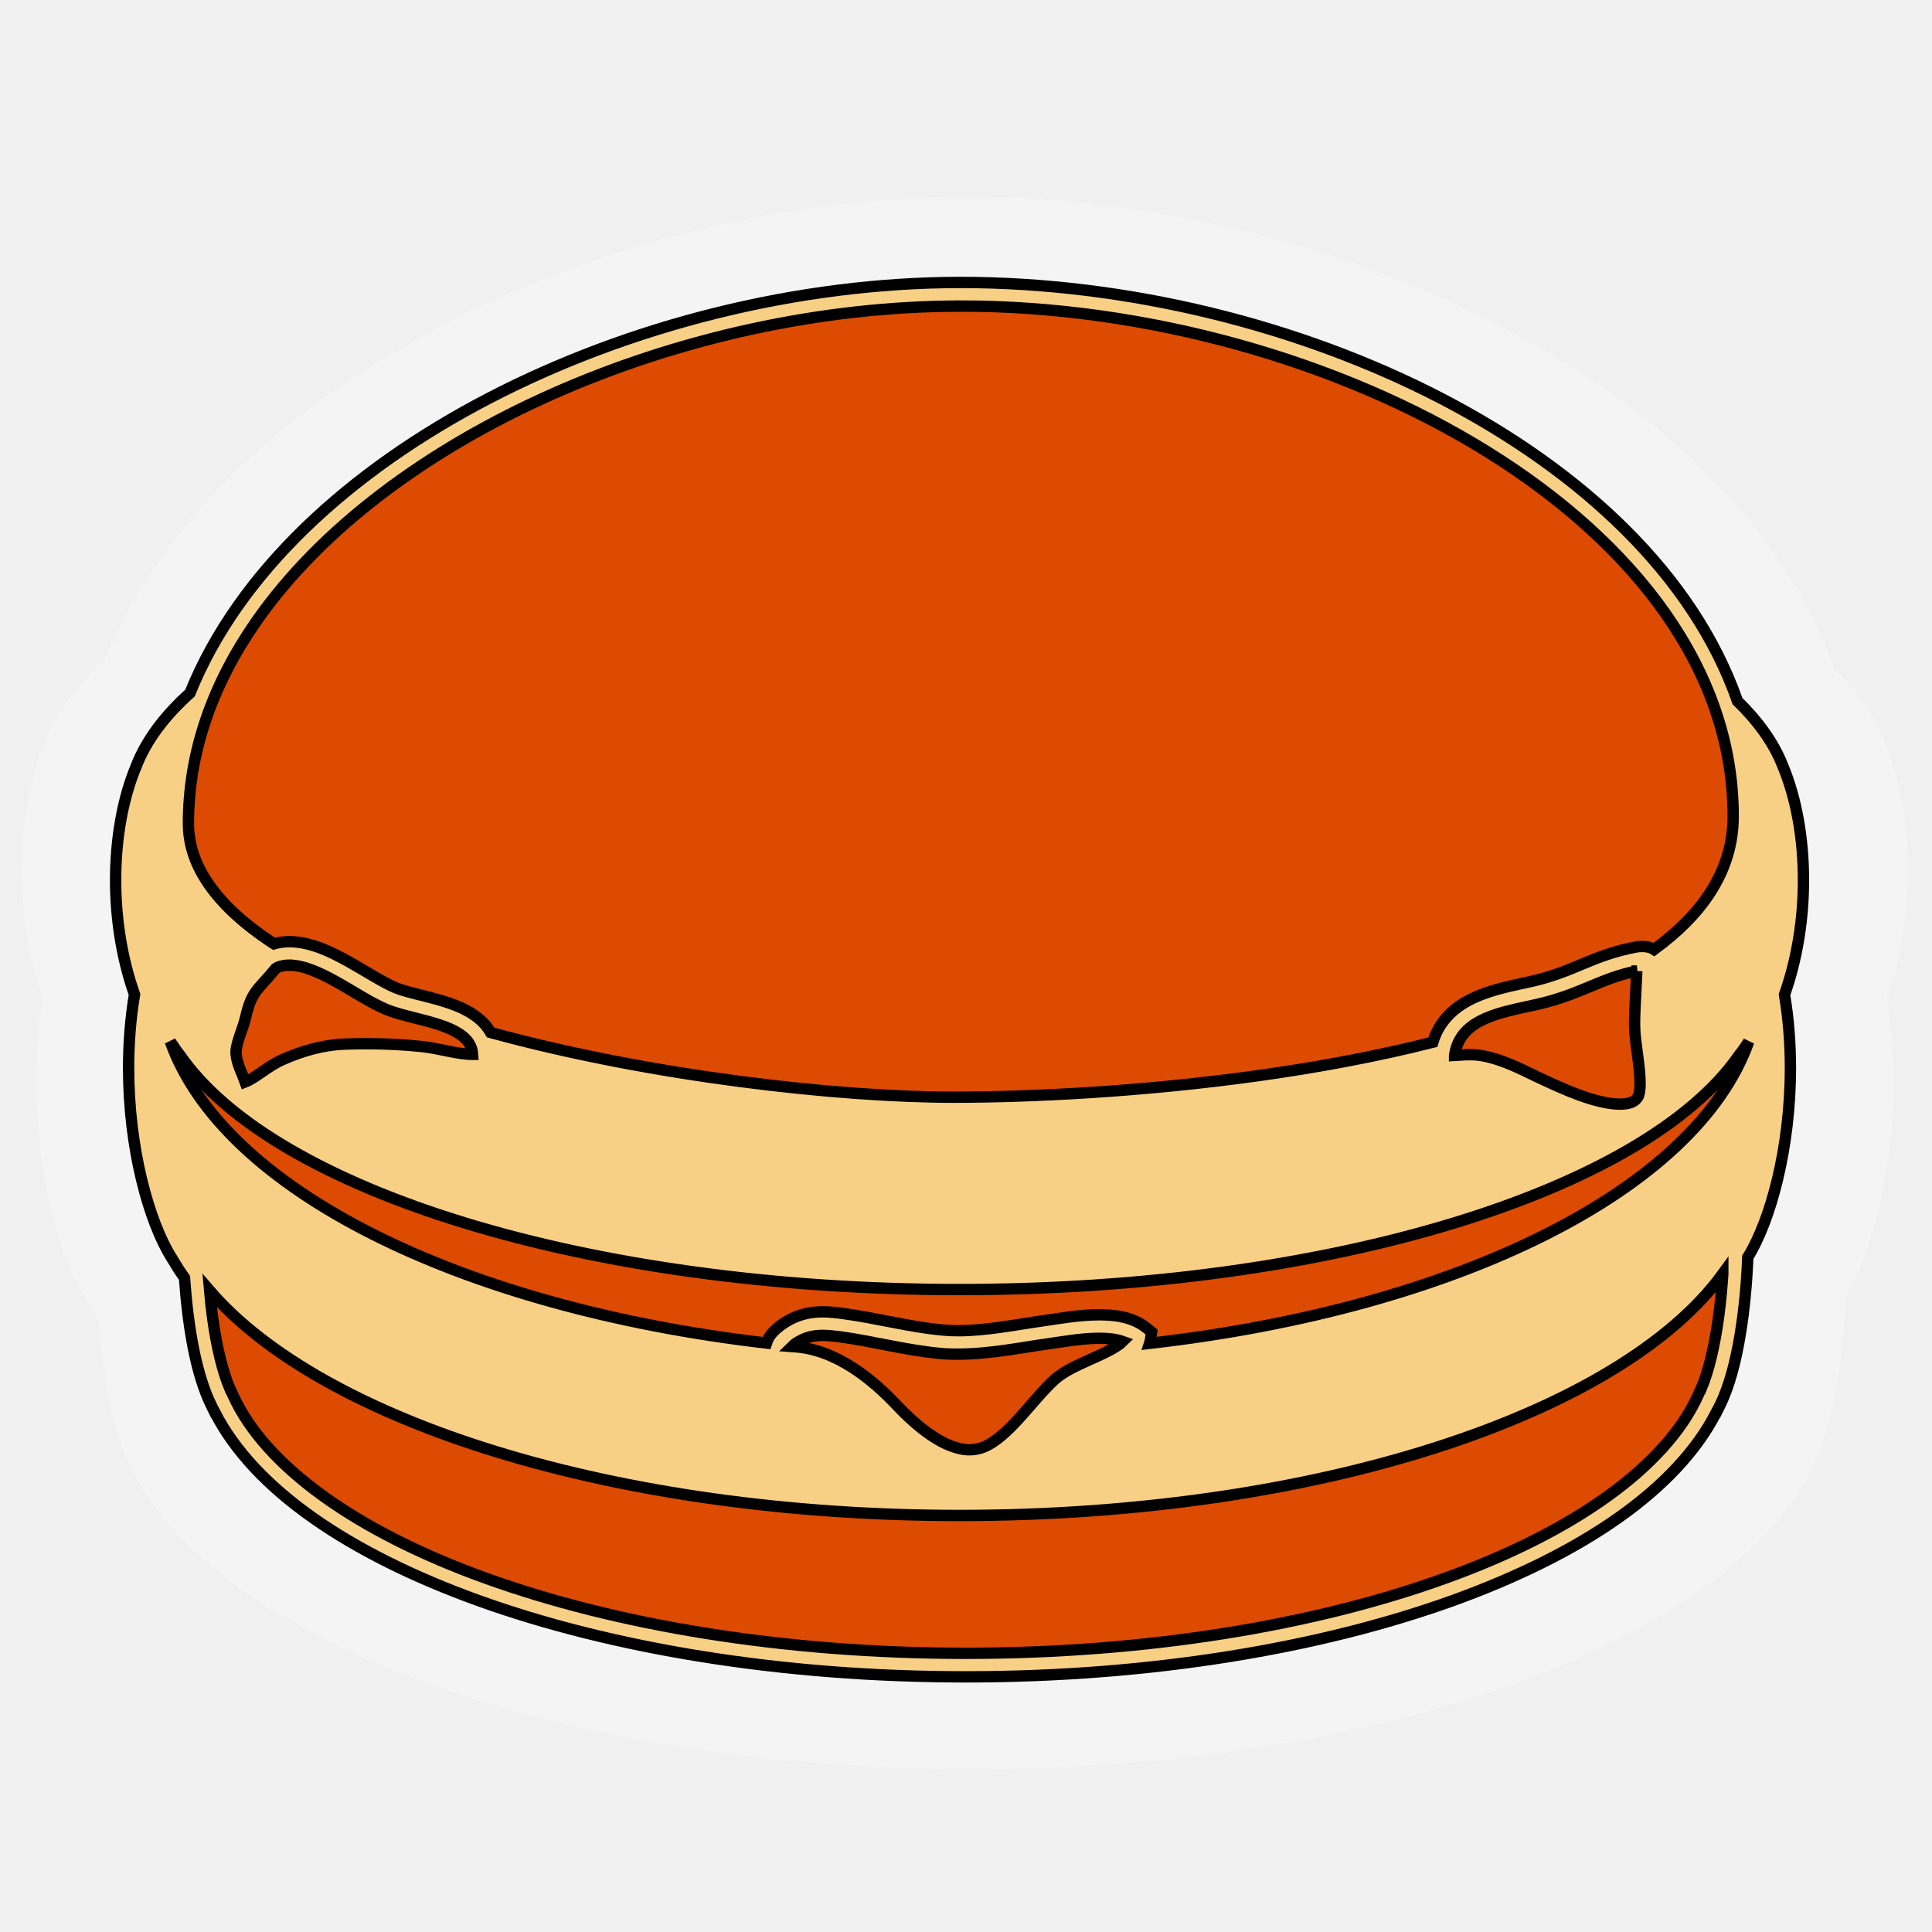
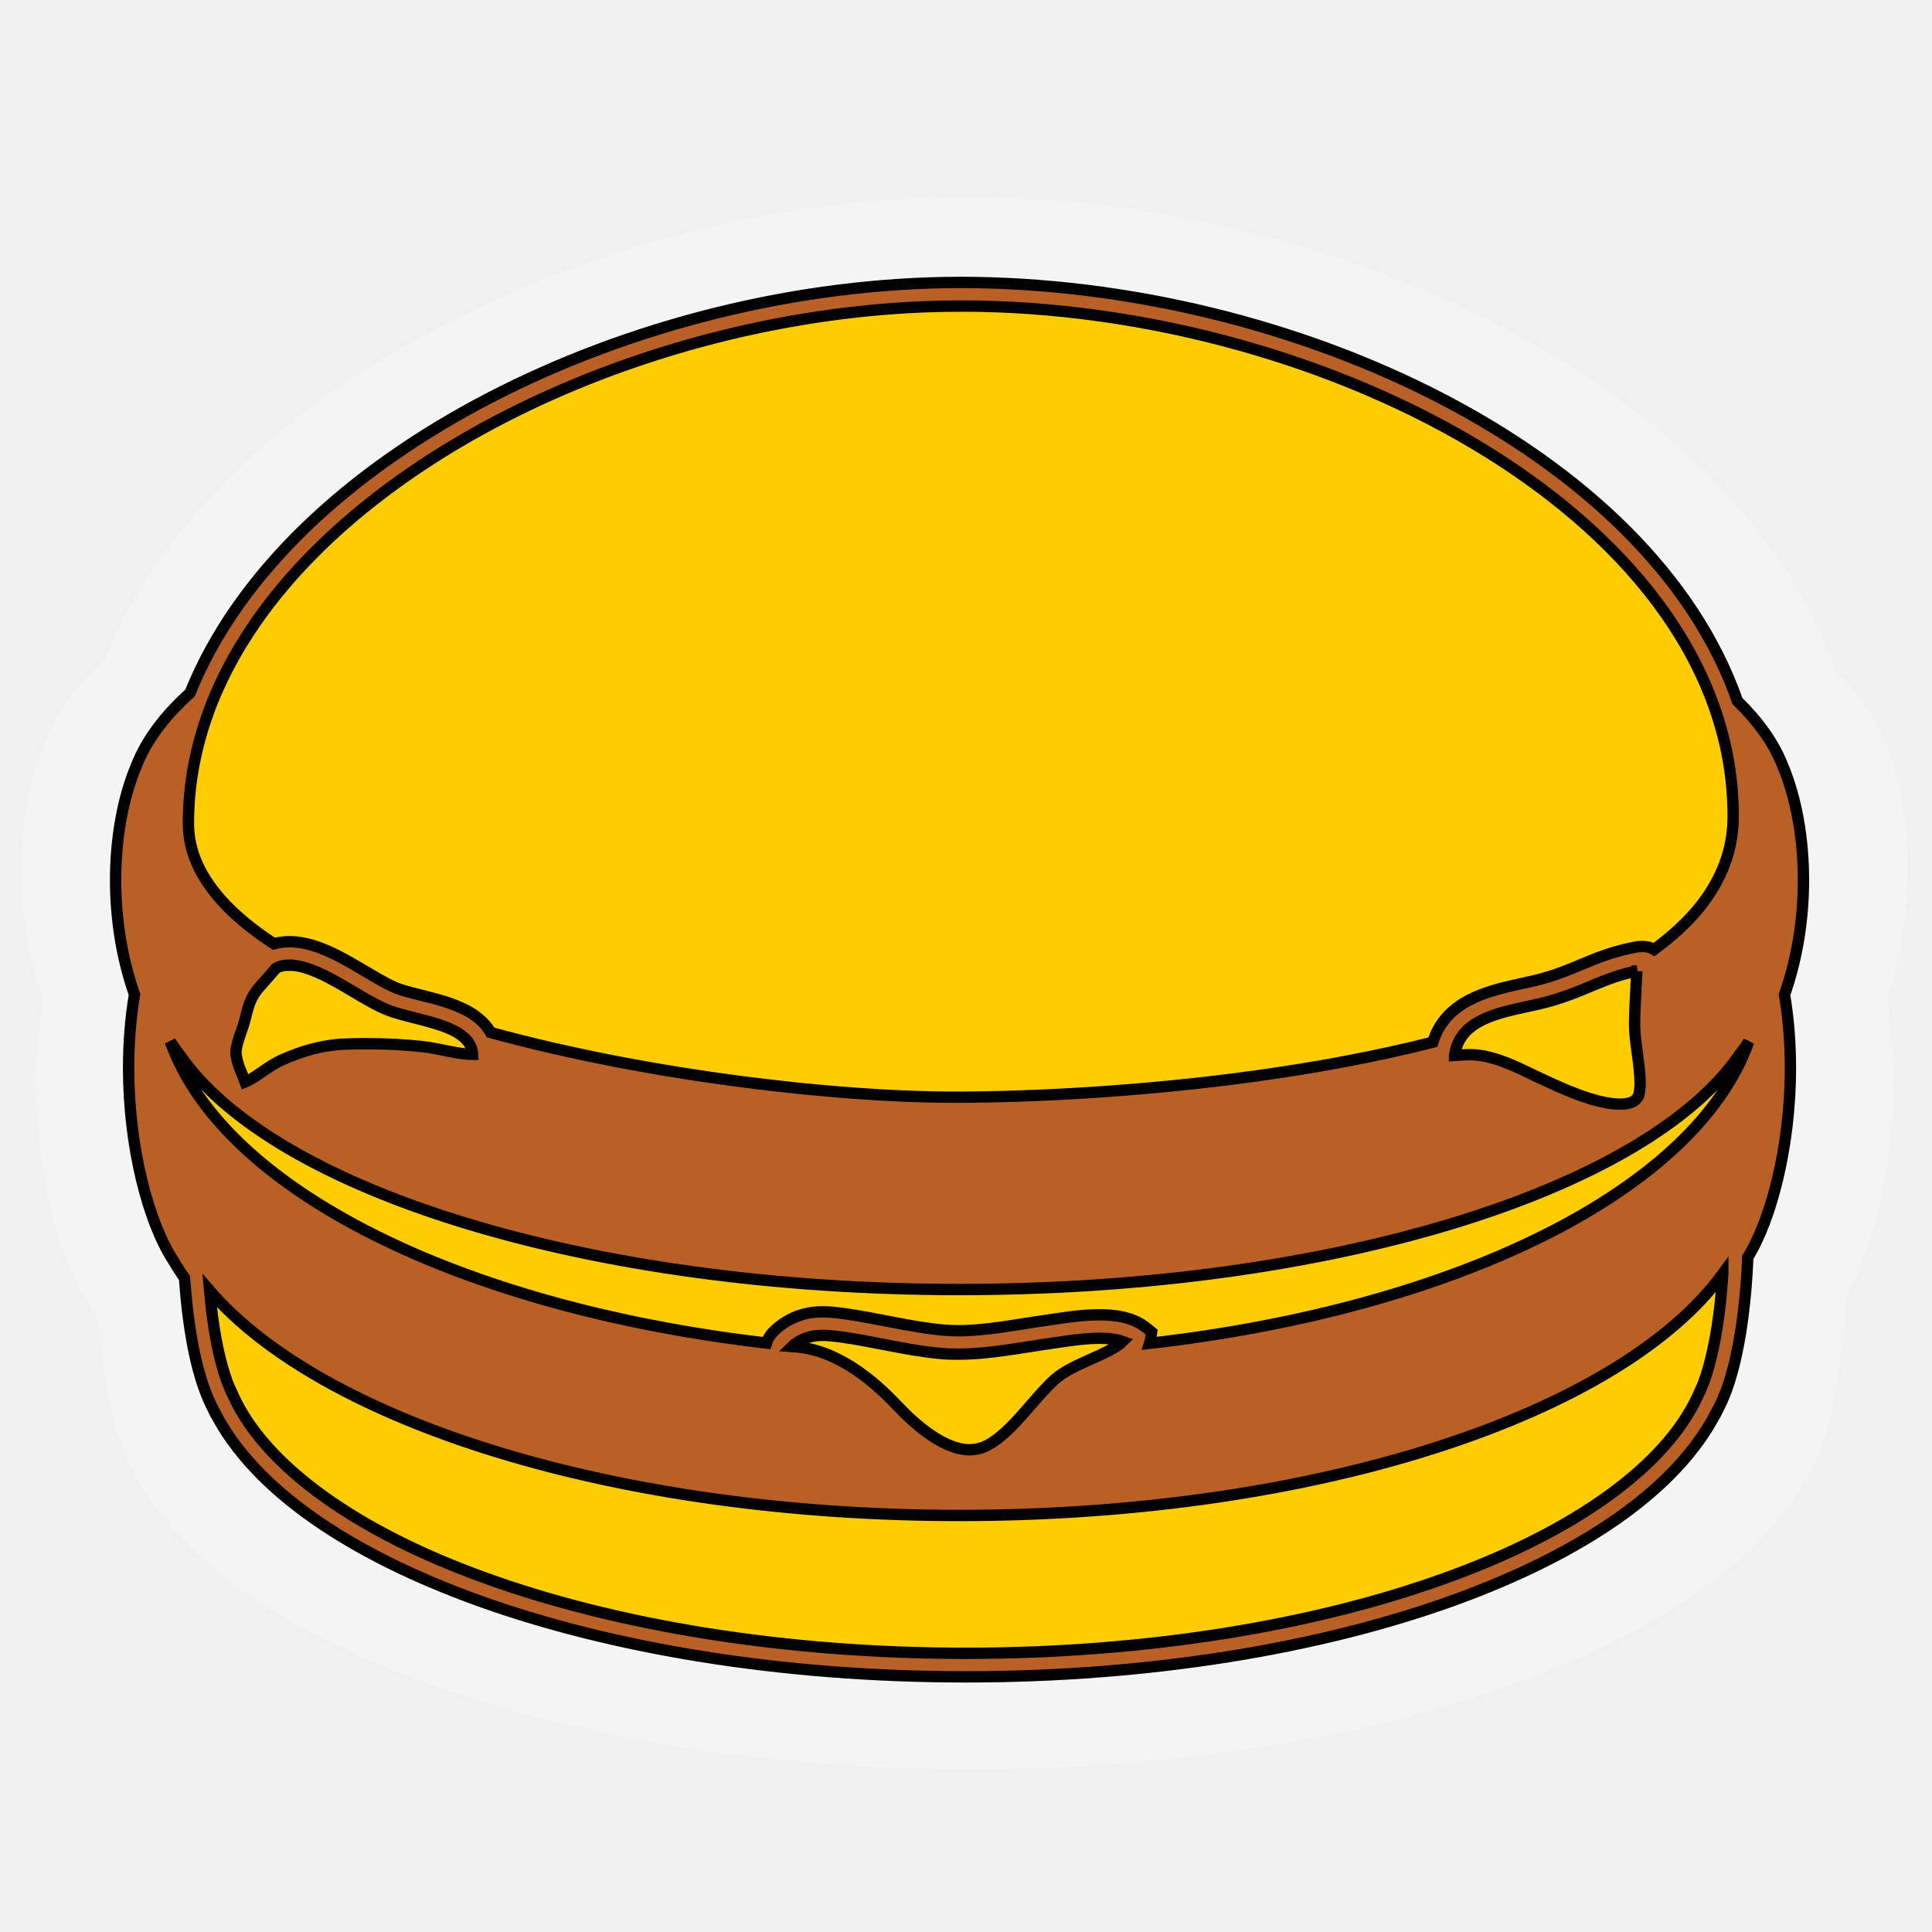
<svg xmlns="http://www.w3.org/2000/svg" width="32.0px" height="32.0px" viewBox="0 0 32.0 32.0" version="1.1" id="SVGRoot">
  <defs id="defs5864" />
  <g id="layer1">
    <path opacity="0.25" d="m 16.003,3.259 c -3.017,4.577e-4 -6.137,0.801 -8.732,2.162 -2.574,1.351 -4.637,3.256 -5.535,5.507 -0.467,0.423 -0.809,0.879 -0.997,1.368 -0.252,0.61 -0.38,1.355 -0.38,2.126 0,0.717 0.112,1.457 0.349,2.135 -0.076,0.459 -0.109,0.921 -0.109,1.371 0,0.746 0.092,1.461 0.238,2.078 0.147,0.618 0.345,1.135 0.575,1.497 l 0.016,0.027 c 0.063,0.109 0.131,0.215 0.206,0.321 0.059,0.846 0.196,1.77 0.499,2.388 l 0.06,0.124 h 0.002 c 0.731,1.443 2.487,2.643 4.872,3.514 2.459,0.894 5.6,1.427 9.025,1.427 3.425,0 6.567,-0.533 9.026,-1.427 2.385,-0.871 4.14,-2.071 4.871,-3.514 h 0.002 l 0.062,-0.124 c 0.18,-0.365 0.296,-0.832 0.378,-1.332 0.078,-0.479 0.122,-0.983 0.14,-1.44 0.22,-0.36 0.409,-0.863 0.551,-1.46 0.146,-0.617 0.238,-1.331 0.238,-2.078 0,-0.449 -0.034,-0.911 -0.109,-1.368 0.238,-0.679 0.351,-1.422 0.351,-2.141 -4.66e-4,-0.778 -0.13,-1.528 -0.386,-2.141 C 31.05,11.854 30.763,11.454 30.38,11.077 29.571,8.737 27.511,6.794 24.904,5.428 22.276,4.053 19.083,3.259 16.003,3.259 Z" fill="white" id="path5739-8" style="fill:#ffffff;fill-opacity:1;stroke:none;stroke-width:0.058" />
-     <path opacity="0.25" d="M 15.841,4.678 C 13.142,4.679 10.35,5.389 8.028,6.596 5.725,7.794 3.879,9.483 3.075,11.479 c -0.418,0.375 -0.724,0.78 -0.892,1.213 -0.225,0.541 -0.34,1.201 -0.34,1.886 0,0.636 0.101,1.292 0.313,1.893 -0.068,0.407 -0.098,0.817 -0.098,1.216 0,0.662 0.082,1.296 0.213,1.842 0.132,0.548 0.309,1.007 0.514,1.328 l 0.015,0.024 c 0.056,0.096 0.117,0.191 0.184,0.284 0.053,0.75 0.175,1.57 0.446,2.117 l 0.054,0.11 h 0.002 c 0.654,1.279 2.226,2.344 4.36,3.116 2.2,0.792 5.011,1.266 8.075,1.266 3.065,0 5.877,-0.473 8.077,-1.266 2.134,-0.772 3.704,-1.836 4.358,-3.116 h 0.002 l 0.055,-0.11 c 0.161,-0.324 0.265,-0.738 0.339,-1.181 0.07,-0.424 0.109,-0.872 0.125,-1.277 0.197,-0.32 0.366,-0.765 0.493,-1.294 0.131,-0.547 0.213,-1.181 0.213,-1.842 0,-0.399 -0.03,-0.808 -0.098,-1.213 0.213,-0.602 0.314,-1.261 0.314,-1.898 -4.17e-4,-0.69 -0.117,-1.355 -0.345,-1.898 -0.149,-0.379 -0.407,-0.733 -0.749,-1.067 C 27.982,9.536 26.139,7.814 23.806,6.602 21.455,5.383 18.598,4.679 15.841,4.678 Z" fill="white" id="path5739" style="opacity:1;fill:#dd4a01;fill-opacity:1;stroke:none;stroke-width:0.052" />
-     <path d="M 15.913,4.678 C 13.213,4.679 10.421,5.389 8.099,6.596 5.796,7.794 3.95,9.483 3.147,11.479 c -0.418,0.375 -0.724,0.78 -0.892,1.213 -0.225,0.541 -0.34,1.201 -0.34,1.886 0,0.636 0.101,1.292 0.313,1.893 -0.068,0.407 -0.098,0.817 -0.098,1.216 0,0.662 0.082,1.296 0.213,1.842 0.132,0.548 0.309,1.007 0.514,1.328 l 0.015,0.024 c 0.056,0.096 0.117,0.191 0.184,0.284 0.053,0.75 0.175,1.57 0.446,2.117 l 0.054,0.11 h 0.002 c 0.654,1.279 2.226,2.344 4.36,3.116 2.2,0.792 5.011,1.266 8.075,1.266 3.065,0 5.877,-0.473 8.077,-1.266 2.134,-0.772 3.704,-1.836 4.358,-3.116 h 0.002 l 0.055,-0.11 c 0.161,-0.324 0.265,-0.738 0.339,-1.181 0.07,-0.424 0.109,-0.872 0.125,-1.277 0.197,-0.32 0.366,-0.765 0.493,-1.294 0.131,-0.547 0.213,-1.181 0.213,-1.842 0,-0.399 -0.03,-0.808 -0.098,-1.213 0.213,-0.602 0.314,-1.261 0.314,-1.898 -3.51e-4,-0.69 -0.117,-1.355 -0.345,-1.898 C 29.377,12.3 29.12,11.946 28.778,11.612 28.053,9.536 26.21,7.814 23.877,6.602 21.526,5.383 18.669,4.679 15.912,4.678 Z m 0,0.391 c 3.069,-7.797e-4 6.287,0.901 8.722,2.414 1.217,0.756 2.238,1.663 2.952,2.681 0.713,1.019 1.12,2.146 1.12,3.354 -4.17e-4,0.461 -0.131,0.871 -0.371,1.25 -0.221,0.349 -0.542,0.668 -0.939,0.959 -0.043,-0.028 -0.081,-0.036 -0.112,-0.043 -0.037,-0.007 -0.068,-0.007 -0.093,-0.007 -0.03,0 -0.05,0.002 -0.055,0.003 h -0.008 l -0.006,10e-4 c -0.375,0.067 -0.646,0.175 -0.9,0.281 -0.255,0.106 -0.494,0.209 -0.837,0.288 -0.291,0.068 -0.658,0.128 -0.988,0.283 -0.165,0.078 -0.322,0.182 -0.448,0.329 -0.095,0.11 -0.171,0.244 -0.217,0.4 -0.934,0.237 -1.926,0.42 -2.905,0.556 -1.899,0.264 -3.747,0.355 -5.032,0.355 -1.904,7.69e-4 -5.011,-0.343 -7.67,-1.072 C 8.089,17.038 8.047,16.981 7.998,16.933 7.79,16.725 7.507,16.629 7.24,16.552 6.972,16.478 6.708,16.425 6.556,16.361 6.346,16.275 6.066,16.09 5.768,15.923 5.467,15.757 5.144,15.6 4.796,15.597 c -0.085,0 -0.172,0.011 -0.257,0.035 C 4.522,15.621 4.505,15.611 4.488,15.6 4.053,15.311 3.708,14.999 3.476,14.672 3.242,14.343 3.121,14.003 3.121,13.636 3.121,12.449 3.527,11.325 4.241,10.298 5.311,8.759 7.077,7.447 9.153,6.525 11.228,5.603 13.613,5.069 15.913,5.07 Z M 4.796,15.987 c 0.214,-0.003 0.494,0.116 0.775,0.275 0.283,0.157 0.564,0.347 0.832,0.459 0.144,0.059 0.307,0.098 0.475,0.141 0.251,0.063 0.512,0.132 0.687,0.235 0.088,0.051 0.154,0.108 0.195,0.169 0.037,0.055 0.061,0.114 0.067,0.197 h -0.002 c -0.237,0.002 -0.531,-0.094 -0.827,-0.128 -0.295,-0.032 -0.609,-0.048 -0.923,-0.048 -0.125,0 -0.25,0.002 -0.373,0.007 -0.363,0.015 -0.705,0.116 -1.029,0.26 -0.173,0.078 -0.311,0.189 -0.436,0.27 -0.065,0.043 -0.123,0.076 -0.176,0.097 -0.022,-0.062 -0.046,-0.117 -0.067,-0.168 -0.04,-0.097 -0.07,-0.18 -0.083,-0.283 -0.001,-0.011 -0.002,-0.022 -0.002,-0.035 -7.97e-4,-0.068 0.024,-0.165 0.057,-0.264 0.033,-0.1 0.073,-0.2 0.098,-0.304 0.057,-0.249 0.106,-0.348 0.174,-0.444 0.066,-0.092 0.173,-0.195 0.327,-0.38 l 0.039,-0.024 c 0.06,-0.023 0.122,-0.034 0.19,-0.034 z m 22.315,0.096 c -0.004,0.084 -0.01,0.198 -0.016,0.318 -0.01,0.193 -0.021,0.405 -0.021,0.567 0,0.035 0.002,0.068 0.003,0.097 0.005,0.116 0.027,0.259 0.047,0.417 0.021,0.156 0.041,0.322 0.041,0.457 0.002,0.117 -0.021,0.21 -0.034,0.227 -0.027,0.044 -0.055,0.068 -0.103,0.09 -0.047,0.02 -0.114,0.032 -0.197,0.032 -0.188,0.001 -0.443,-0.065 -0.677,-0.152 -0.236,-0.086 -0.45,-0.188 -0.581,-0.248 -0.306,-0.138 -0.621,-0.323 -1.001,-0.398 -0.084,-0.016 -0.162,-0.021 -0.233,-0.021 -0.102,4.06e-4 -0.189,0.01 -0.247,0.013 v -10e-4 c 0.025,-0.161 0.082,-0.274 0.161,-0.368 0.119,-0.14 0.302,-0.237 0.523,-0.31 0.22,-0.073 0.469,-0.118 0.7,-0.171 0.379,-0.087 0.649,-0.204 0.9,-0.308 0.231,-0.096 0.445,-0.182 0.736,-0.241 z m -24.29,1.168 c 0.051,0.079 0.105,0.157 0.163,0.23 1.553,2.237 6.744,3.878 12.909,3.878 6.164,0 11.354,-1.641 12.908,-3.876 h 0.002 c 0.057,-0.074 0.11,-0.151 0.161,-0.23 -0.871,2.452 -4.818,4.416 -9.923,4.997 0.008,-0.025 0.014,-0.052 0.018,-0.08 l 0.015,-0.107 -0.085,-0.069 c -0.224,-0.179 -0.508,-0.216 -0.781,-0.217 -0.331,3.63e-4 -0.667,0.062 -0.889,0.093 -0.469,0.066 -0.978,0.171 -1.447,0.171 -0.084,0 -0.168,-0.003 -0.249,-0.011 -0.541,-0.047 -1.075,-0.195 -1.666,-0.275 -0.109,-0.015 -0.218,-0.027 -0.329,-0.027 -0.179,-4.06e-4 -0.366,0.033 -0.547,0.129 -0.069,0.037 -0.153,0.09 -0.231,0.161 -0.039,0.036 -0.077,0.076 -0.109,0.126 -0.018,0.029 -0.034,0.063 -0.046,0.101 C 7.612,21.655 3.687,19.695 2.821,17.251 Z m 25.714,3.848 c -0.016,0.242 -0.039,0.492 -0.073,0.737 -0.061,0.441 -0.157,0.864 -0.285,1.166 h -0.003 l -0.052,0.115 c -0.531,1.168 -2.043,2.254 -4.191,3.025 -2.145,0.774 -4.916,1.242 -7.939,1.242 -3.023,0 -5.793,-0.468 -7.939,-1.242 C 5.906,25.371 4.394,24.285 3.863,23.117 L 3.811,23.002 H 3.808 C 3.679,22.699 3.583,22.276 3.523,21.835 3.502,21.682 3.484,21.528 3.471,21.375 c 1.875,2.176 6.729,3.726 12.422,3.726 5.932,0 10.952,-1.682 12.642,-4.003 z m -14.909,1.019 c 0.082,0 0.175,0.009 0.275,0.022 0.556,0.074 1.094,0.224 1.683,0.278 0.094,0.009 0.188,0.011 0.283,0.011 0.526,-7.7e-4 1.053,-0.11 1.504,-0.173 0.235,-0.033 0.551,-0.09 0.832,-0.09 0.152,-0.001 0.289,0.016 0.392,0.053 -0.011,0.011 -0.022,0.021 -0.036,0.032 -0.108,0.088 -0.306,0.18 -0.51,0.27 -0.204,0.093 -0.417,0.184 -0.58,0.328 -0.203,0.185 -0.393,0.428 -0.591,0.644 -0.196,0.217 -0.4,0.401 -0.586,0.475 -0.077,0.031 -0.153,0.044 -0.231,0.045 -0.198,10e-4 -0.427,-0.095 -0.643,-0.243 -0.216,-0.147 -0.418,-0.339 -0.568,-0.499 -0.196,-0.207 -0.441,-0.434 -0.726,-0.618 -0.285,-0.183 -0.612,-0.325 -0.969,-0.347 l -0.039,-0.003 c 0.01,-0.01 0.022,-0.021 0.034,-0.03 0.038,-0.03 0.084,-0.057 0.116,-0.073 0.116,-0.06 0.224,-0.081 0.358,-0.082 z" fill="white" id="path5737" style="fill:#f8d085;fill-opacity:1;stroke:#000000;stroke-width:0.188;stroke-dasharray:none;stroke-opacity:1" />
+     <path opacity="0.25" d="M 15.841,4.678 C 13.142,4.679 10.35,5.389 8.028,6.596 5.725,7.794 3.879,9.483 3.075,11.479 c -0.418,0.375 -0.724,0.78 -0.892,1.213 -0.225,0.541 -0.34,1.201 -0.34,1.886 0,0.636 0.101,1.292 0.313,1.893 -0.068,0.407 -0.098,0.817 -0.098,1.216 0,0.662 0.082,1.296 0.213,1.842 0.132,0.548 0.309,1.007 0.514,1.328 l 0.015,0.024 c 0.056,0.096 0.117,0.191 0.184,0.284 0.053,0.75 0.175,1.57 0.446,2.117 l 0.054,0.11 h 0.002 c 0.654,1.279 2.226,2.344 4.36,3.116 2.2,0.792 5.011,1.266 8.075,1.266 3.065,0 5.877,-0.473 8.077,-1.266 2.134,-0.772 3.704,-1.836 4.358,-3.116 h 0.002 l 0.055,-0.11 c 0.161,-0.324 0.265,-0.738 0.339,-1.181 0.07,-0.424 0.109,-0.872 0.125,-1.277 0.197,-0.32 0.366,-0.765 0.493,-1.294 0.131,-0.547 0.213,-1.181 0.213,-1.842 0,-0.399 -0.03,-0.808 -0.098,-1.213 0.213,-0.602 0.314,-1.261 0.314,-1.898 -4.17e-4,-0.69 -0.117,-1.355 -0.345,-1.898 -0.149,-0.379 -0.407,-0.733 -0.749,-1.067 C 27.982,9.536 26.139,7.814 23.806,6.602 21.455,5.383 18.598,4.679 15.841,4.678 Z" fill="white" id="path5739" style="opacity:1;fill:#ffcc00;fill-opacity:1;stroke:none;stroke-width:0.052" />
+     <path d="M 15.913,4.678 C 13.213,4.679 10.421,5.389 8.099,6.596 5.796,7.794 3.95,9.483 3.147,11.479 c -0.418,0.375 -0.724,0.78 -0.892,1.213 -0.225,0.541 -0.34,1.201 -0.34,1.886 0,0.636 0.101,1.292 0.313,1.893 -0.068,0.407 -0.098,0.817 -0.098,1.216 0,0.662 0.082,1.296 0.213,1.842 0.132,0.548 0.309,1.007 0.514,1.328 l 0.015,0.024 c 0.056,0.096 0.117,0.191 0.184,0.284 0.053,0.75 0.175,1.57 0.446,2.117 l 0.054,0.11 h 0.002 c 0.654,1.279 2.226,2.344 4.36,3.116 2.2,0.792 5.011,1.266 8.075,1.266 3.065,0 5.877,-0.473 8.077,-1.266 2.134,-0.772 3.704,-1.836 4.358,-3.116 h 0.002 l 0.055,-0.11 c 0.161,-0.324 0.265,-0.738 0.339,-1.181 0.07,-0.424 0.109,-0.872 0.125,-1.277 0.197,-0.32 0.366,-0.765 0.493,-1.294 0.131,-0.547 0.213,-1.181 0.213,-1.842 0,-0.399 -0.03,-0.808 -0.098,-1.213 0.213,-0.602 0.314,-1.261 0.314,-1.898 -3.51e-4,-0.69 -0.117,-1.355 -0.345,-1.898 C 29.377,12.3 29.12,11.946 28.778,11.612 28.053,9.536 26.21,7.814 23.877,6.602 21.526,5.383 18.669,4.679 15.912,4.678 Z m 0,0.391 c 3.069,-7.797e-4 6.287,0.901 8.722,2.414 1.217,0.756 2.238,1.663 2.952,2.681 0.713,1.019 1.12,2.146 1.12,3.354 -4.17e-4,0.461 -0.131,0.871 -0.371,1.25 -0.221,0.349 -0.542,0.668 -0.939,0.959 -0.043,-0.028 -0.081,-0.036 -0.112,-0.043 -0.037,-0.007 -0.068,-0.007 -0.093,-0.007 -0.03,0 -0.05,0.002 -0.055,0.003 h -0.008 l -0.006,10e-4 c -0.375,0.067 -0.646,0.175 -0.9,0.281 -0.255,0.106 -0.494,0.209 -0.837,0.288 -0.291,0.068 -0.658,0.128 -0.988,0.283 -0.165,0.078 -0.322,0.182 -0.448,0.329 -0.095,0.11 -0.171,0.244 -0.217,0.4 -0.934,0.237 -1.926,0.42 -2.905,0.556 -1.899,0.264 -3.747,0.355 -5.032,0.355 -1.904,7.69e-4 -5.011,-0.343 -7.67,-1.072 C 8.089,17.038 8.047,16.981 7.998,16.933 7.79,16.725 7.507,16.629 7.24,16.552 6.972,16.478 6.708,16.425 6.556,16.361 6.346,16.275 6.066,16.09 5.768,15.923 5.467,15.757 5.144,15.6 4.796,15.597 c -0.085,0 -0.172,0.011 -0.257,0.035 C 4.522,15.621 4.505,15.611 4.488,15.6 4.053,15.311 3.708,14.999 3.476,14.672 3.242,14.343 3.121,14.003 3.121,13.636 3.121,12.449 3.527,11.325 4.241,10.298 5.311,8.759 7.077,7.447 9.153,6.525 11.228,5.603 13.613,5.069 15.913,5.07 Z M 4.796,15.987 c 0.214,-0.003 0.494,0.116 0.775,0.275 0.283,0.157 0.564,0.347 0.832,0.459 0.144,0.059 0.307,0.098 0.475,0.141 0.251,0.063 0.512,0.132 0.687,0.235 0.088,0.051 0.154,0.108 0.195,0.169 0.037,0.055 0.061,0.114 0.067,0.197 h -0.002 c -0.237,0.002 -0.531,-0.094 -0.827,-0.128 -0.295,-0.032 -0.609,-0.048 -0.923,-0.048 -0.125,0 -0.25,0.002 -0.373,0.007 -0.363,0.015 -0.705,0.116 -1.029,0.26 -0.173,0.078 -0.311,0.189 -0.436,0.27 -0.065,0.043 -0.123,0.076 -0.176,0.097 -0.022,-0.062 -0.046,-0.117 -0.067,-0.168 -0.04,-0.097 -0.07,-0.18 -0.083,-0.283 -0.001,-0.011 -0.002,-0.022 -0.002,-0.035 -7.97e-4,-0.068 0.024,-0.165 0.057,-0.264 0.033,-0.1 0.073,-0.2 0.098,-0.304 0.057,-0.249 0.106,-0.348 0.174,-0.444 0.066,-0.092 0.173,-0.195 0.327,-0.38 l 0.039,-0.024 c 0.06,-0.023 0.122,-0.034 0.19,-0.034 z m 22.315,0.096 c -0.004,0.084 -0.01,0.198 -0.016,0.318 -0.01,0.193 -0.021,0.405 -0.021,0.567 0,0.035 0.002,0.068 0.003,0.097 0.005,0.116 0.027,0.259 0.047,0.417 0.021,0.156 0.041,0.322 0.041,0.457 0.002,0.117 -0.021,0.21 -0.034,0.227 -0.027,0.044 -0.055,0.068 -0.103,0.09 -0.047,0.02 -0.114,0.032 -0.197,0.032 -0.188,0.001 -0.443,-0.065 -0.677,-0.152 -0.236,-0.086 -0.45,-0.188 -0.581,-0.248 -0.306,-0.138 -0.621,-0.323 -1.001,-0.398 -0.084,-0.016 -0.162,-0.021 -0.233,-0.021 -0.102,4.06e-4 -0.189,0.01 -0.247,0.013 v -10e-4 c 0.025,-0.161 0.082,-0.274 0.161,-0.368 0.119,-0.14 0.302,-0.237 0.523,-0.31 0.22,-0.073 0.469,-0.118 0.7,-0.171 0.379,-0.087 0.649,-0.204 0.9,-0.308 0.231,-0.096 0.445,-0.182 0.736,-0.241 z m -24.29,1.168 c 0.051,0.079 0.105,0.157 0.163,0.23 1.553,2.237 6.744,3.878 12.909,3.878 6.164,0 11.354,-1.641 12.908,-3.876 h 0.002 c 0.057,-0.074 0.11,-0.151 0.161,-0.23 -0.871,2.452 -4.818,4.416 -9.923,4.997 0.008,-0.025 0.014,-0.052 0.018,-0.08 l 0.015,-0.107 -0.085,-0.069 c -0.224,-0.179 -0.508,-0.216 -0.781,-0.217 -0.331,3.63e-4 -0.667,0.062 -0.889,0.093 -0.469,0.066 -0.978,0.171 -1.447,0.171 -0.084,0 -0.168,-0.003 -0.249,-0.011 -0.541,-0.047 -1.075,-0.195 -1.666,-0.275 -0.109,-0.015 -0.218,-0.027 -0.329,-0.027 -0.179,-4.06e-4 -0.366,0.033 -0.547,0.129 -0.069,0.037 -0.153,0.09 -0.231,0.161 -0.039,0.036 -0.077,0.076 -0.109,0.126 -0.018,0.029 -0.034,0.063 -0.046,0.101 C 7.612,21.655 3.687,19.695 2.821,17.251 Z m 25.714,3.848 c -0.016,0.242 -0.039,0.492 -0.073,0.737 -0.061,0.441 -0.157,0.864 -0.285,1.166 h -0.003 l -0.052,0.115 c -0.531,1.168 -2.043,2.254 -4.191,3.025 -2.145,0.774 -4.916,1.242 -7.939,1.242 -3.023,0 -5.793,-0.468 -7.939,-1.242 C 5.906,25.371 4.394,24.285 3.863,23.117 L 3.811,23.002 H 3.808 C 3.679,22.699 3.583,22.276 3.523,21.835 3.502,21.682 3.484,21.528 3.471,21.375 c 1.875,2.176 6.729,3.726 12.422,3.726 5.932,0 10.952,-1.682 12.642,-4.003 z m -14.909,1.019 c 0.082,0 0.175,0.009 0.275,0.022 0.556,0.074 1.094,0.224 1.683,0.278 0.094,0.009 0.188,0.011 0.283,0.011 0.526,-7.7e-4 1.053,-0.11 1.504,-0.173 0.235,-0.033 0.551,-0.09 0.832,-0.09 0.152,-0.001 0.289,0.016 0.392,0.053 -0.011,0.011 -0.022,0.021 -0.036,0.032 -0.108,0.088 -0.306,0.18 -0.51,0.27 -0.204,0.093 -0.417,0.184 -0.58,0.328 -0.203,0.185 -0.393,0.428 -0.591,0.644 -0.196,0.217 -0.4,0.401 -0.586,0.475 -0.077,0.031 -0.153,0.044 -0.231,0.045 -0.198,10e-4 -0.427,-0.095 -0.643,-0.243 -0.216,-0.147 -0.418,-0.339 -0.568,-0.499 -0.196,-0.207 -0.441,-0.434 -0.726,-0.618 -0.285,-0.183 -0.612,-0.325 -0.969,-0.347 l -0.039,-0.003 c 0.01,-0.01 0.022,-0.021 0.034,-0.03 0.038,-0.03 0.084,-0.057 0.116,-0.073 0.116,-0.06 0.224,-0.081 0.358,-0.082 z" fill="white" id="path5737" style="fill:#b96026;fill-opacity:1;stroke:#000000;stroke-width:0.188;stroke-dasharray:none;stroke-opacity:1" />
  </g>
</svg>
